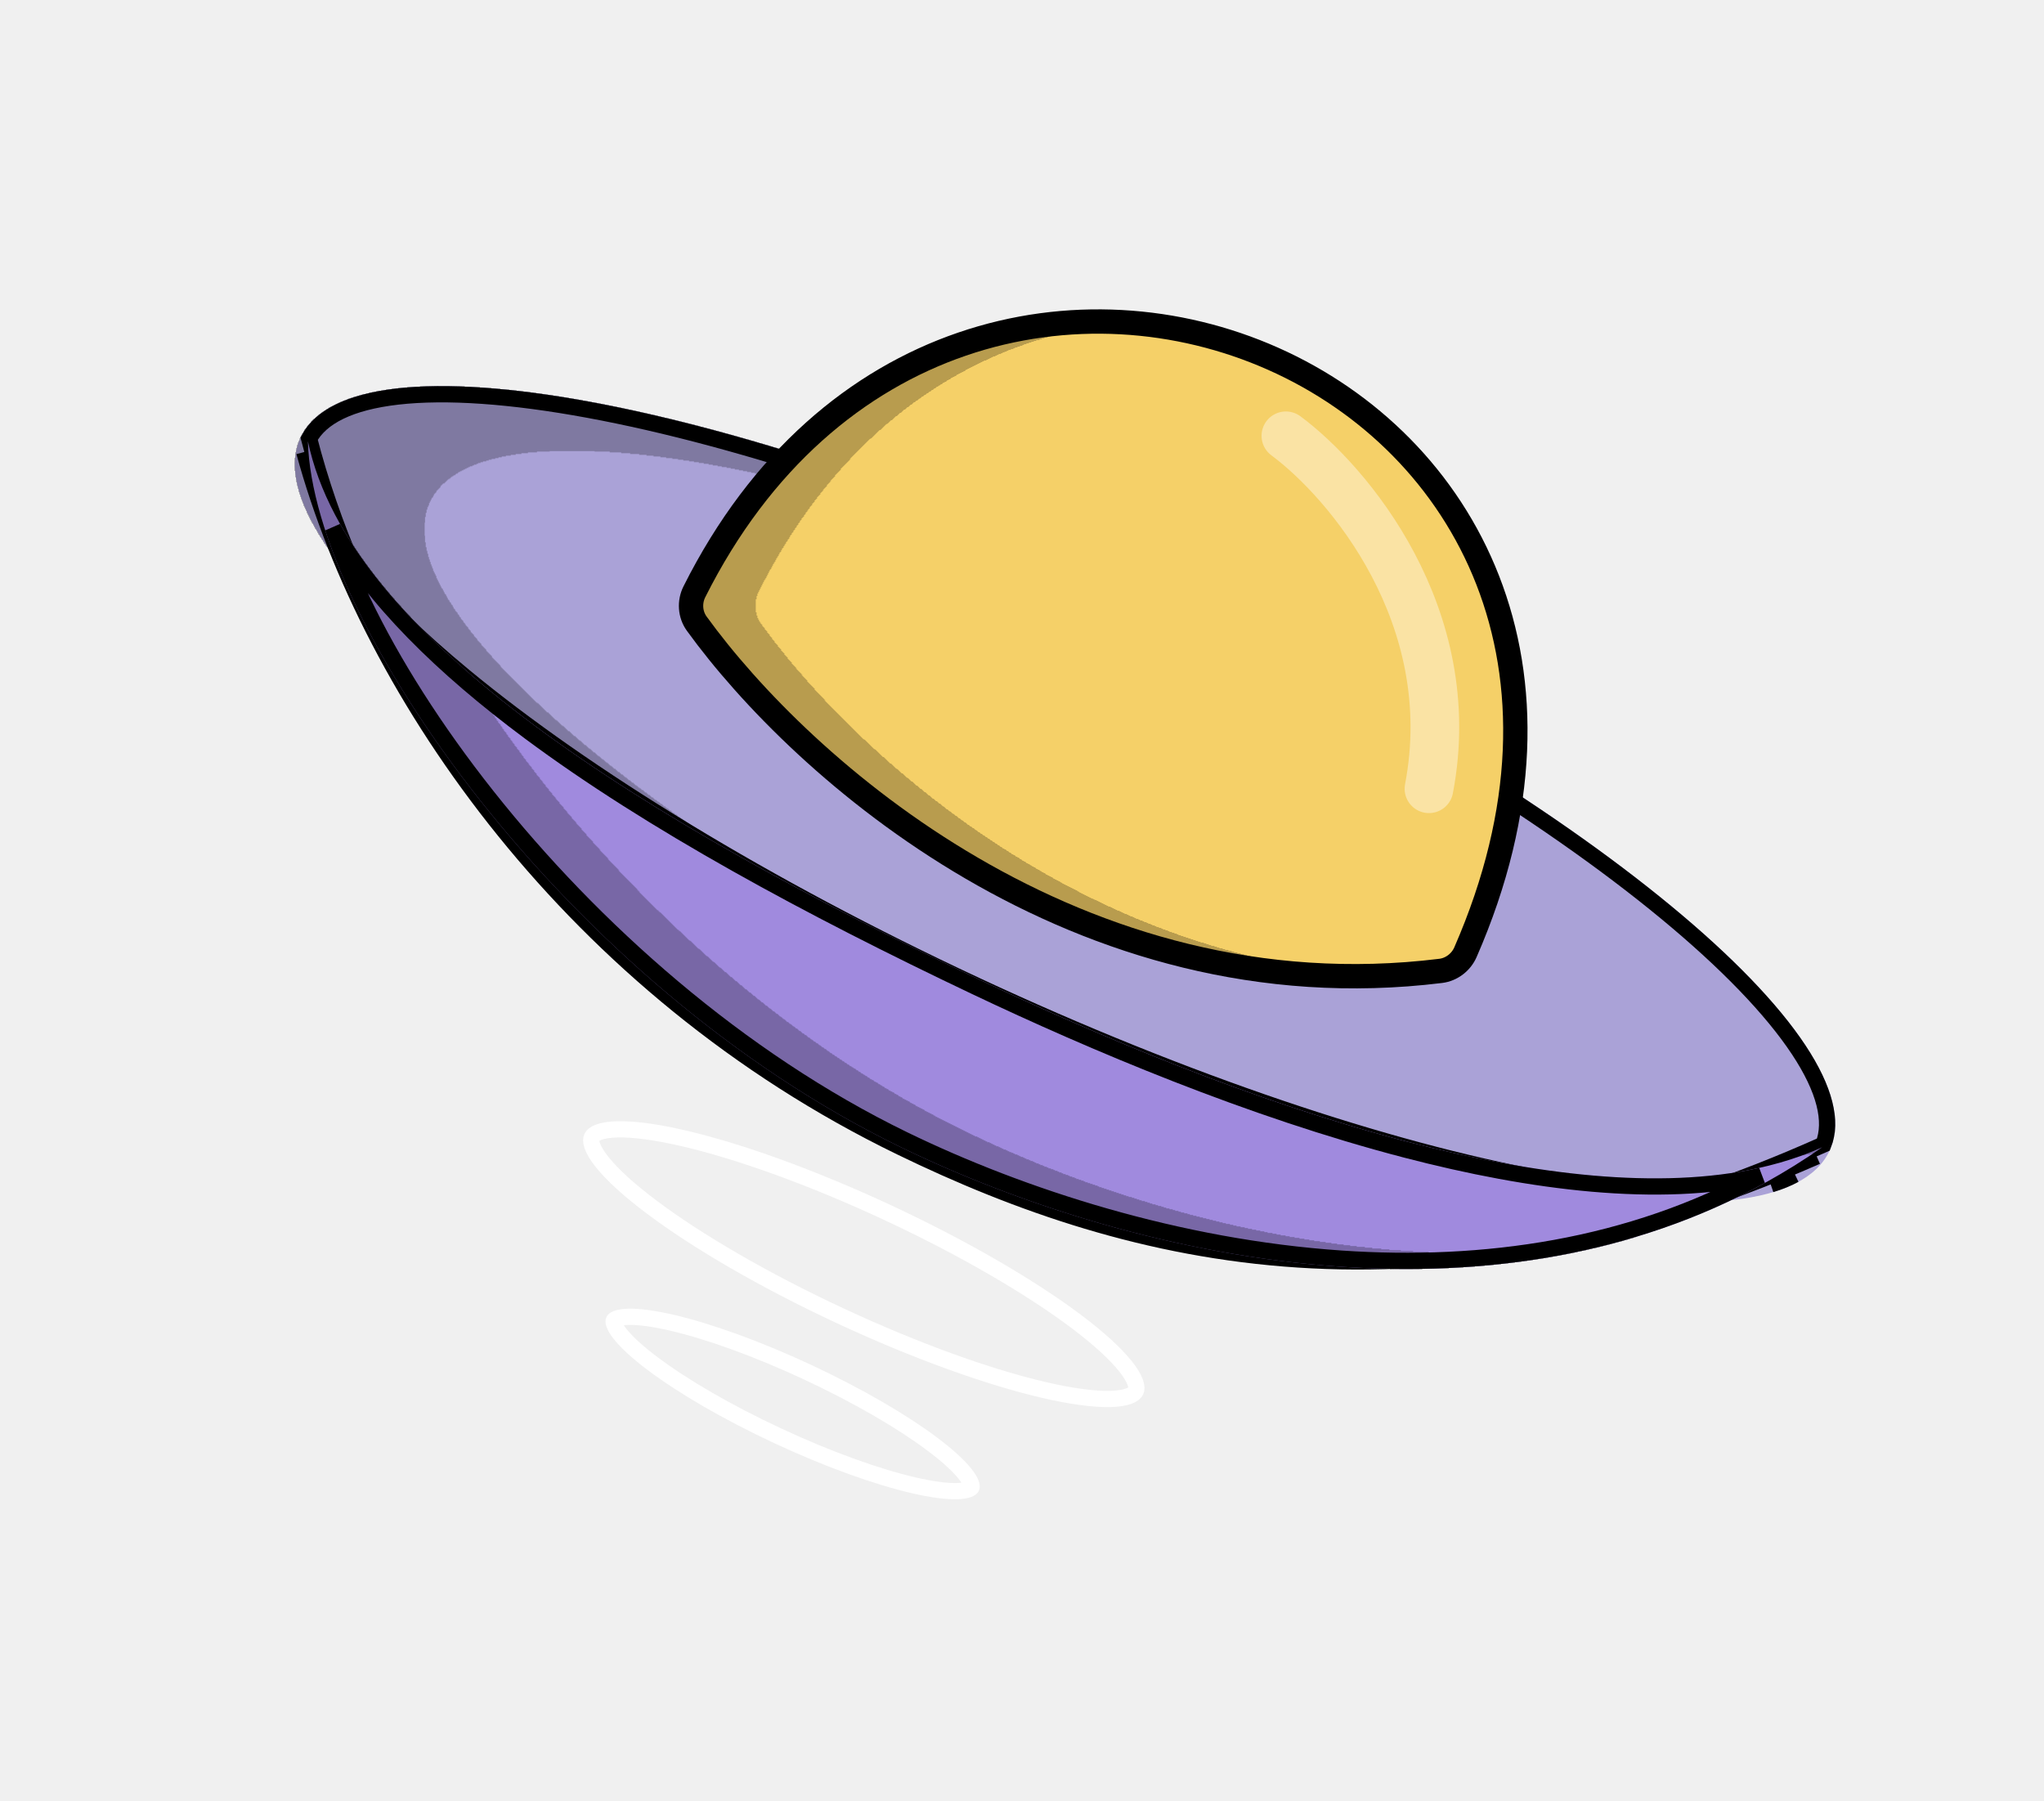
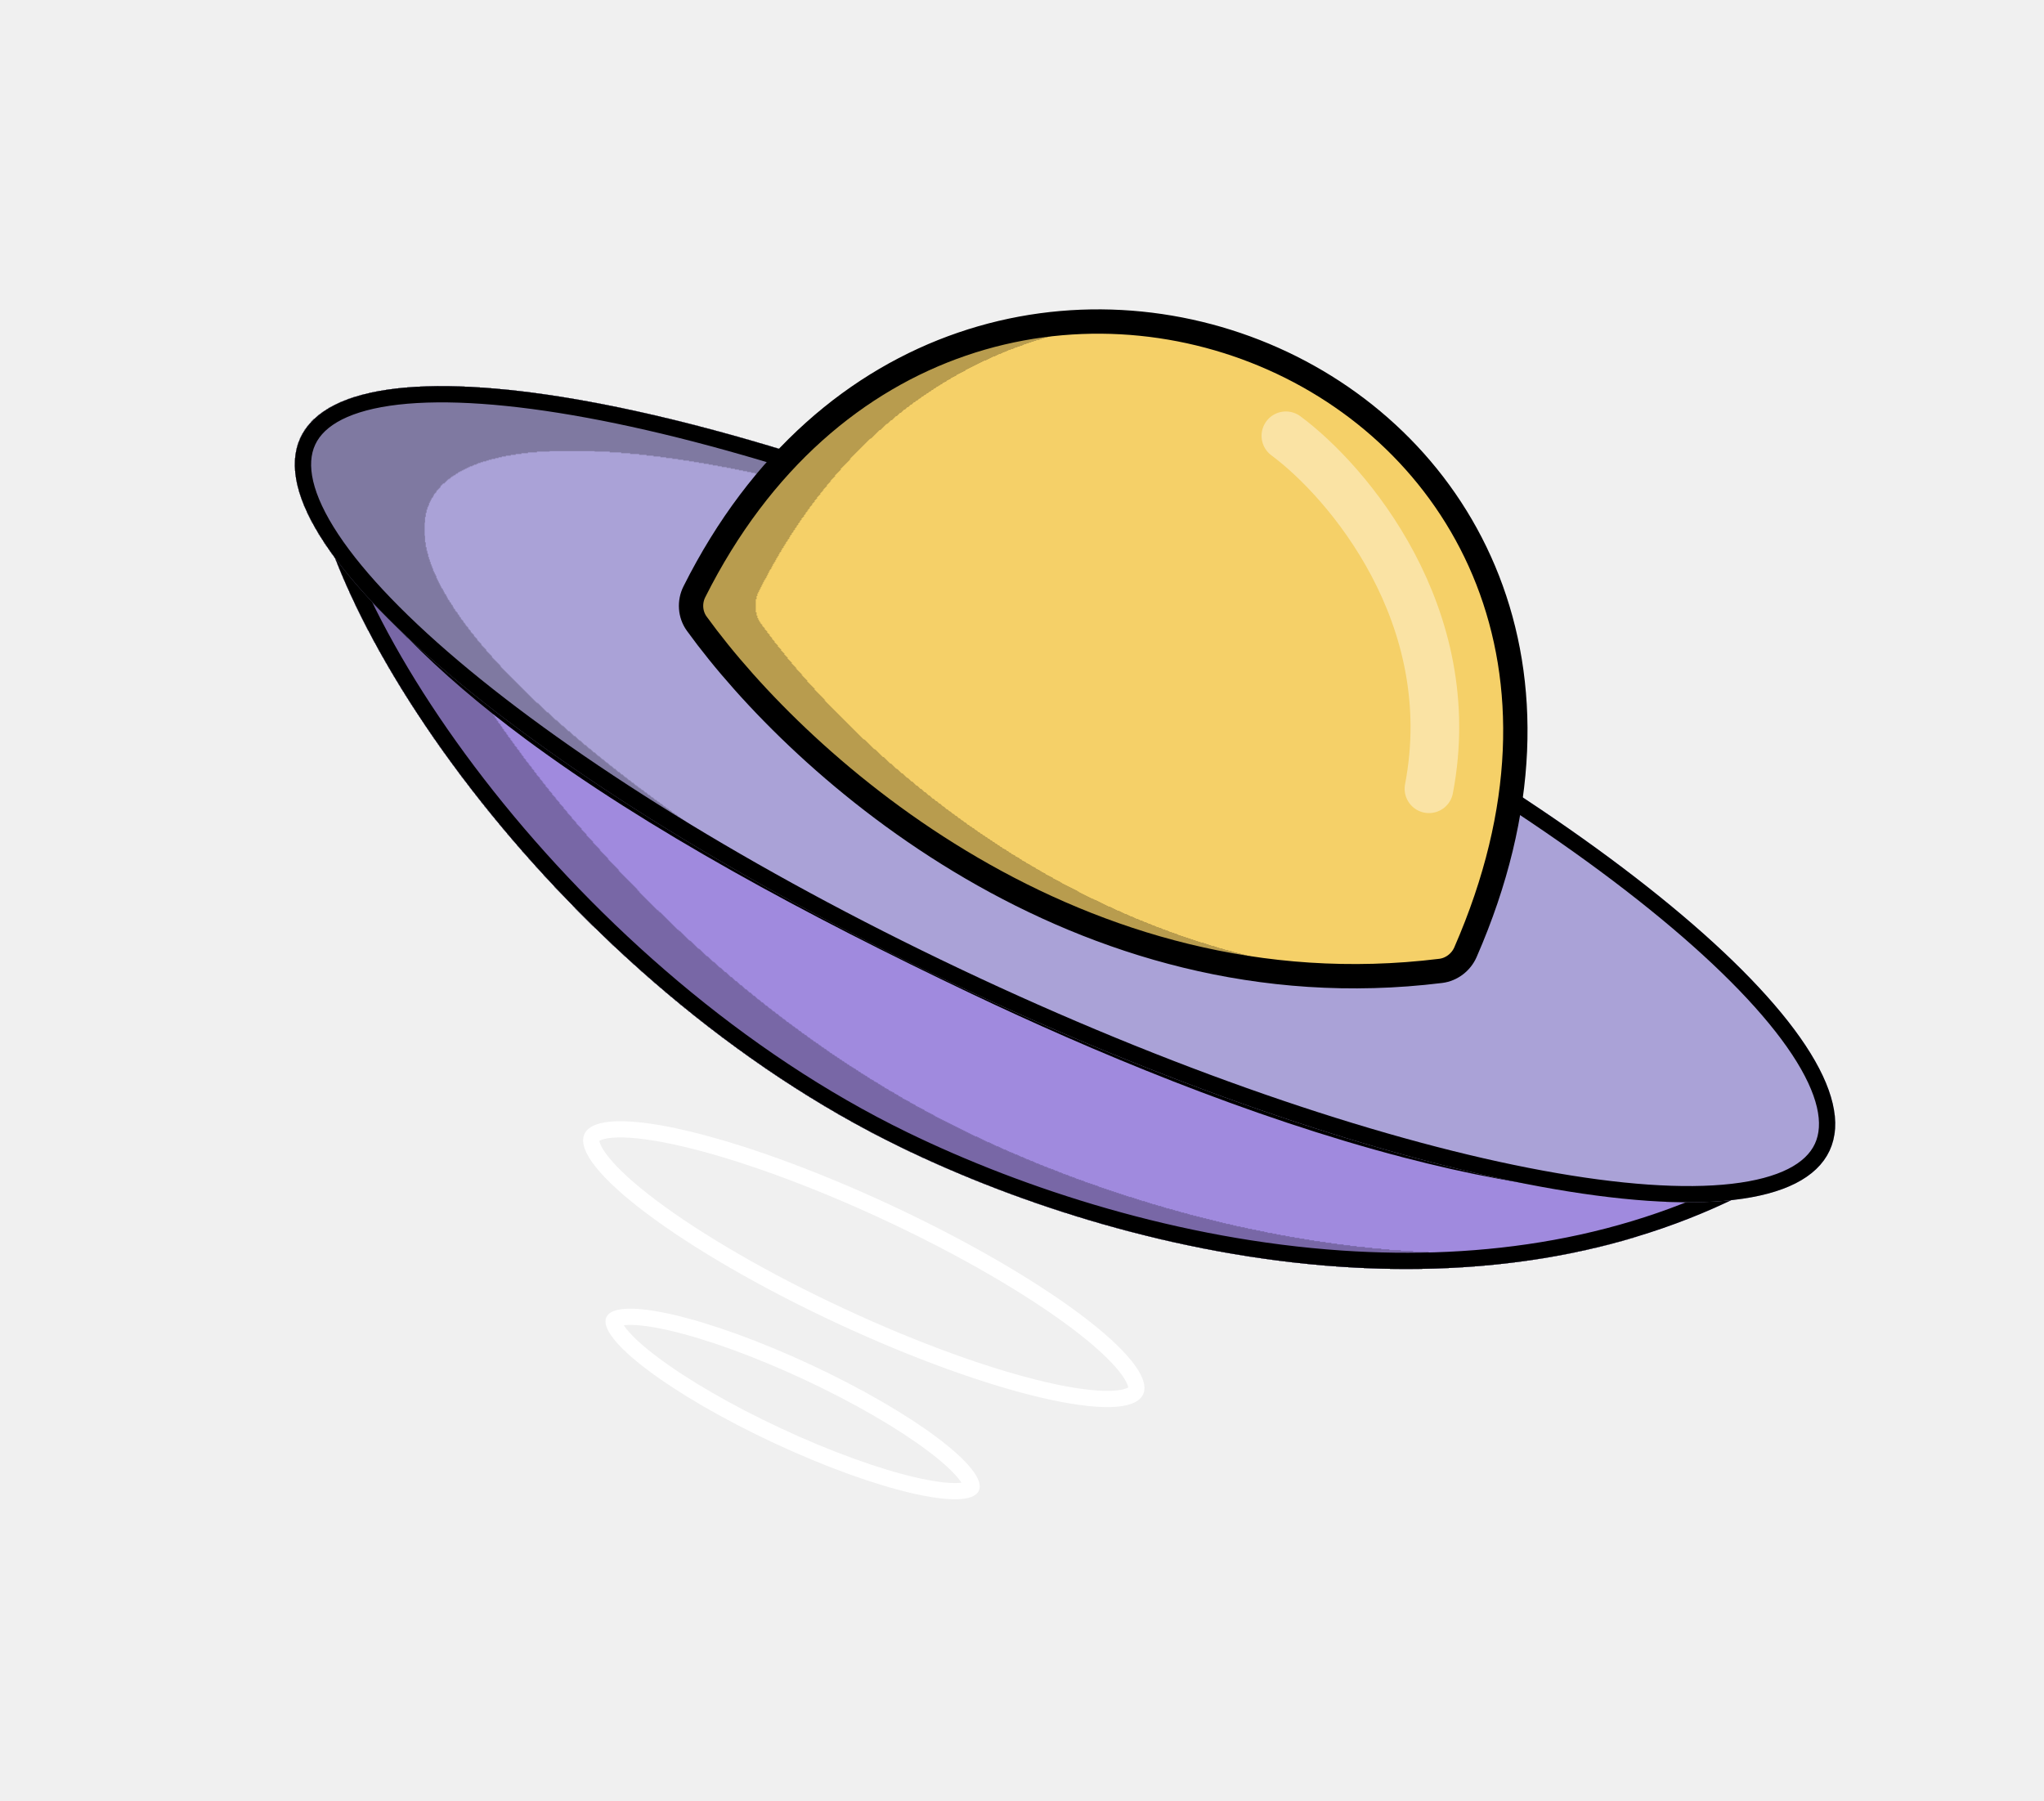
<svg xmlns="http://www.w3.org/2000/svg" width="126" height="111" viewBox="0 0 126 111" fill="none">
  <g filter="url(#filter0_i_21_53)">
-     <path d="M112.782 70.939C109.631 77.697 85.977 73.335 59.948 61.198C33.92 49.061 15.375 33.744 18.526 26.987C21.677 20.23 45.331 24.591 71.359 36.728C97.387 48.865 115.933 64.182 112.782 70.939Z" fill="#AAA2D7" />
-   </g>
-   <path d="M18.756 27.866C22.831 42.824 35.331 60.91 55.511 70.715C69.944 77.727 87.61 81.993 111.988 71.292M21.845 35.111C20.656 32.36 19.725 29.65 19.056 27.044C19.783 25.691 21.586 24.783 24.507 24.448C27.504 24.105 31.515 24.387 36.273 25.264C45.781 27.017 58.161 31.125 71.148 37.181C84.135 43.237 95.239 50.08 102.694 56.237C106.425 59.318 109.218 62.209 110.882 64.726C112.5 67.174 112.965 69.136 112.4 70.563C109.735 71.755 107.151 72.767 104.644 73.615C101.974 73.666 98.73 73.344 95.035 72.662C85.526 70.909 73.147 66.801 60.16 60.745C47.173 54.689 36.068 47.847 28.613 41.69C25.795 39.362 23.511 37.142 21.845 35.111ZM110.626 72.42C110.207 72.648 109.723 72.847 109.172 73.013C109.654 72.821 110.138 72.623 110.626 72.42Z" stroke="black" />
-   <g filter="url(#filter1_i_21_53)">
    <path d="M55.511 70.715C34.934 60.718 19.284 38.374 18.979 27.198C21.55 39.431 39.871 50.644 60.335 60.37C74.84 67.264 99.036 76.755 112.329 70.728C94.329 83.299 70.1 77.802 55.511 70.715Z" fill="#A08ADE" />
  </g>
  <path d="M55.729 70.265C45.522 65.306 36.522 57.275 30.035 49.088C26.793 44.996 24.186 40.875 22.373 37.091C21.611 35.501 20.993 33.977 20.525 32.544C22.999 36.93 27.275 41.129 32.649 45.126C40.148 50.703 49.879 55.954 60.12 60.822C67.385 64.275 77.093 68.386 86.66 70.878C94.46 72.91 102.247 73.889 108.553 72.49C100.492 76.931 91.439 78.19 82.675 77.594C72.62 76.911 62.978 73.786 55.729 70.265Z" stroke="black" />
+   <g filter="url(#filter1_i_21_53)">
+     <path d="M112.782 70.939C109.631 77.697 85.977 73.335 59.948 61.198C33.92 49.061 15.375 33.744 18.526 26.987C21.677 20.23 45.331 24.591 71.359 36.728C97.387 48.865 115.933 64.182 112.782 70.939Z" fill="#AAA2D7" />
+   </g>
+   <path d="M112.329 70.728C111.658 72.167 109.831 73.131 106.8 73.478C103.803 73.822 99.793 73.54 95.035 72.662C85.526 70.909 73.147 66.801 60.16 60.745C47.173 54.689 36.068 47.847 28.613 41.69C24.883 38.609 22.089 35.718 20.426 33.201C18.744 30.656 18.308 28.637 18.979 27.198C19.65 25.76 21.477 24.796 24.507 24.448C27.504 24.105 31.515 24.387 36.273 25.264C45.781 27.017 58.161 31.125 71.148 37.181C84.135 43.237 95.239 50.08 102.694 56.237C106.425 59.318 109.218 62.209 110.882 64.726C112.563 67.27 112.999 69.29 112.329 70.728Z" stroke="black" />
  <g filter="url(#filter2_i_21_53)">
    <path d="M90.335 58.706C105.732 23.452 59.189 3.809 42.804 36.483C42.489 37.111 42.537 37.878 42.949 38.447C49.399 47.355 66.434 62.614 88.81 59.855C89.477 59.773 90.066 59.322 90.335 58.706Z" fill="#F5D068" />
  </g>
  <path d="M90.335 58.706C105.732 23.452 59.189 3.809 42.804 36.483C42.489 37.111 42.537 37.878 42.949 38.447C49.399 47.355 66.434 62.614 88.81 59.855C89.477 59.773 90.066 59.322 90.335 58.706Z" stroke="black" stroke-width="1.5" />
  <path d="M70.014 85.753C69.97 85.847 69.863 85.964 69.599 86.064C69.333 86.166 68.951 86.231 68.443 86.245C67.431 86.27 66.036 86.083 64.342 85.689C60.963 84.902 56.502 83.314 51.768 81.107C47.035 78.899 42.951 76.503 40.176 74.42C38.785 73.376 37.745 72.427 37.114 71.635C36.798 71.239 36.603 70.903 36.509 70.634C36.416 70.367 36.437 70.21 36.481 70.116C36.525 70.022 36.632 69.905 36.896 69.805C37.162 69.703 37.545 69.637 38.052 69.624C39.064 69.599 40.459 69.786 42.153 70.18C45.533 70.967 49.993 72.555 54.727 74.762C59.46 76.97 63.544 79.366 66.319 81.449C67.71 82.493 68.75 83.442 69.381 84.234C69.697 84.63 69.892 84.966 69.986 85.235C70.079 85.502 70.058 85.659 70.014 85.753Z" stroke="white" />
  <path d="M59.887 91.696C59.882 91.707 59.853 91.761 59.702 91.819C59.549 91.877 59.315 91.92 58.986 91.928C58.332 91.945 57.418 91.823 56.294 91.562C54.056 91.04 51.093 89.986 47.944 88.518C44.796 87.05 42.084 85.458 40.246 84.078C39.323 83.386 38.643 82.763 38.235 82.251C38.03 81.995 37.913 81.788 37.859 81.633C37.806 81.48 37.828 81.423 37.833 81.413C37.838 81.402 37.867 81.348 38.018 81.29C38.172 81.232 38.406 81.19 38.734 81.181C39.388 81.165 40.303 81.286 41.426 81.547C43.665 82.069 46.627 83.123 49.776 84.591C52.924 86.059 55.636 87.651 57.474 89.031C58.397 89.723 59.078 90.346 59.486 90.858C59.69 91.115 59.808 91.321 59.862 91.476C59.915 91.629 59.892 91.686 59.887 91.696Z" stroke="white" />
  <path d="M79.267 26.867C83.059 29.674 90.131 37.954 88.087 48.627" stroke="#FAE3A4" stroke-width="3" stroke-linecap="round" />
  <defs>
-     <filter id="filter0_i_21_53" x="18.177" y="23.806" width="94.954" height="53.96" filterUnits="userSpaceOnUse" color-interpolation-filters="sRGB">
+     <filter id="filter0_i_21_53" x="18.979" y="27.198" width="93.35" height="51.035" filterUnits="userSpaceOnUse" color-interpolation-filters="sRGB">
+       <feFlood flood-opacity="0" result="BackgroundImageFix" />
+       <feBlend mode="normal" in="SourceGraphic" in2="BackgroundImageFix" result="shape" />
+       <feColorMatrix in="SourceAlpha" type="matrix" values="0 0 0 0 0 0 0 0 0 0 0 0 0 0 0 0 0 0 127 0" result="hardAlpha" />
+       <feOffset dx="4" dy="-1" />
+       <feComposite in2="hardAlpha" operator="arithmetic" k2="-1" k3="1" />
+       <feColorMatrix type="matrix" values="0 0 0 0 0 0 0 0 0 0 0 0 0 0 0 0 0 0 0.25 0" />
+       <feBlend mode="normal" in2="shape" result="effect1_innerShadow_21_53" />
+     </filter>
+     <filter id="filter1_i_21_53" x="18.177" y="23.806" width="94.954" height="50.314" filterUnits="userSpaceOnUse" color-interpolation-filters="sRGB">
      <feFlood flood-opacity="0" result="BackgroundImageFix" />
      <feBlend mode="normal" in="SourceGraphic" in2="BackgroundImageFix" result="shape" />
      <feColorMatrix in="SourceAlpha" type="matrix" values="0 0 0 0 0 0 0 0 0 0 0 0 0 0 0 0 0 0 127 0" result="hardAlpha" />
      <feOffset dx="8" dy="4" />
-       <feComposite in2="hardAlpha" operator="arithmetic" k2="-1" k3="1" />
-       <feColorMatrix type="matrix" values="0 0 0 0 0 0 0 0 0 0 0 0 0 0 0 0 0 0 0.25 0" />
-       <feBlend mode="normal" in2="shape" result="effect1_innerShadow_21_53" />
-     </filter>
-     <filter id="filter1_i_21_53" x="18.979" y="27.198" width="93.35" height="51.035" filterUnits="userSpaceOnUse" color-interpolation-filters="sRGB">
-       <feFlood flood-opacity="0" result="BackgroundImageFix" />
-       <feBlend mode="normal" in="SourceGraphic" in2="BackgroundImageFix" result="shape" />
-       <feColorMatrix in="SourceAlpha" type="matrix" values="0 0 0 0 0 0 0 0 0 0 0 0 0 0 0 0 0 0 127 0" result="hardAlpha" />
-       <feOffset dx="4" dy="-1" />
      <feComposite in2="hardAlpha" operator="arithmetic" k2="-1" k3="1" />
      <feColorMatrix type="matrix" values="0 0 0 0 0 0 0 0 0 0 0 0 0 0 0 0 0 0 0.25 0" />
      <feBlend mode="normal" in2="shape" result="effect1_innerShadow_21_53" />
    </filter>
    <filter id="filter2_i_21_53" x="41.849" y="19.073" width="52.314" height="41.861" filterUnits="userSpaceOnUse" color-interpolation-filters="sRGB">
      <feFlood flood-opacity="0" result="BackgroundImageFix" />
      <feBlend mode="normal" in="SourceGraphic" in2="BackgroundImageFix" result="shape" />
      <feColorMatrix in="SourceAlpha" type="matrix" values="0 0 0 0 0 0 0 0 0 0 0 0 0 0 0 0 0 0 127 0" result="hardAlpha" />
      <feOffset dx="4" />
      <feComposite in2="hardAlpha" operator="arithmetic" k2="-1" k3="1" />
      <feColorMatrix type="matrix" values="0 0 0 0 0 0 0 0 0 0 0 0 0 0 0 0 0 0 0.25 0" />
      <feBlend mode="normal" in2="shape" result="effect1_innerShadow_21_53" />
    </filter>
  </defs>
</svg>
